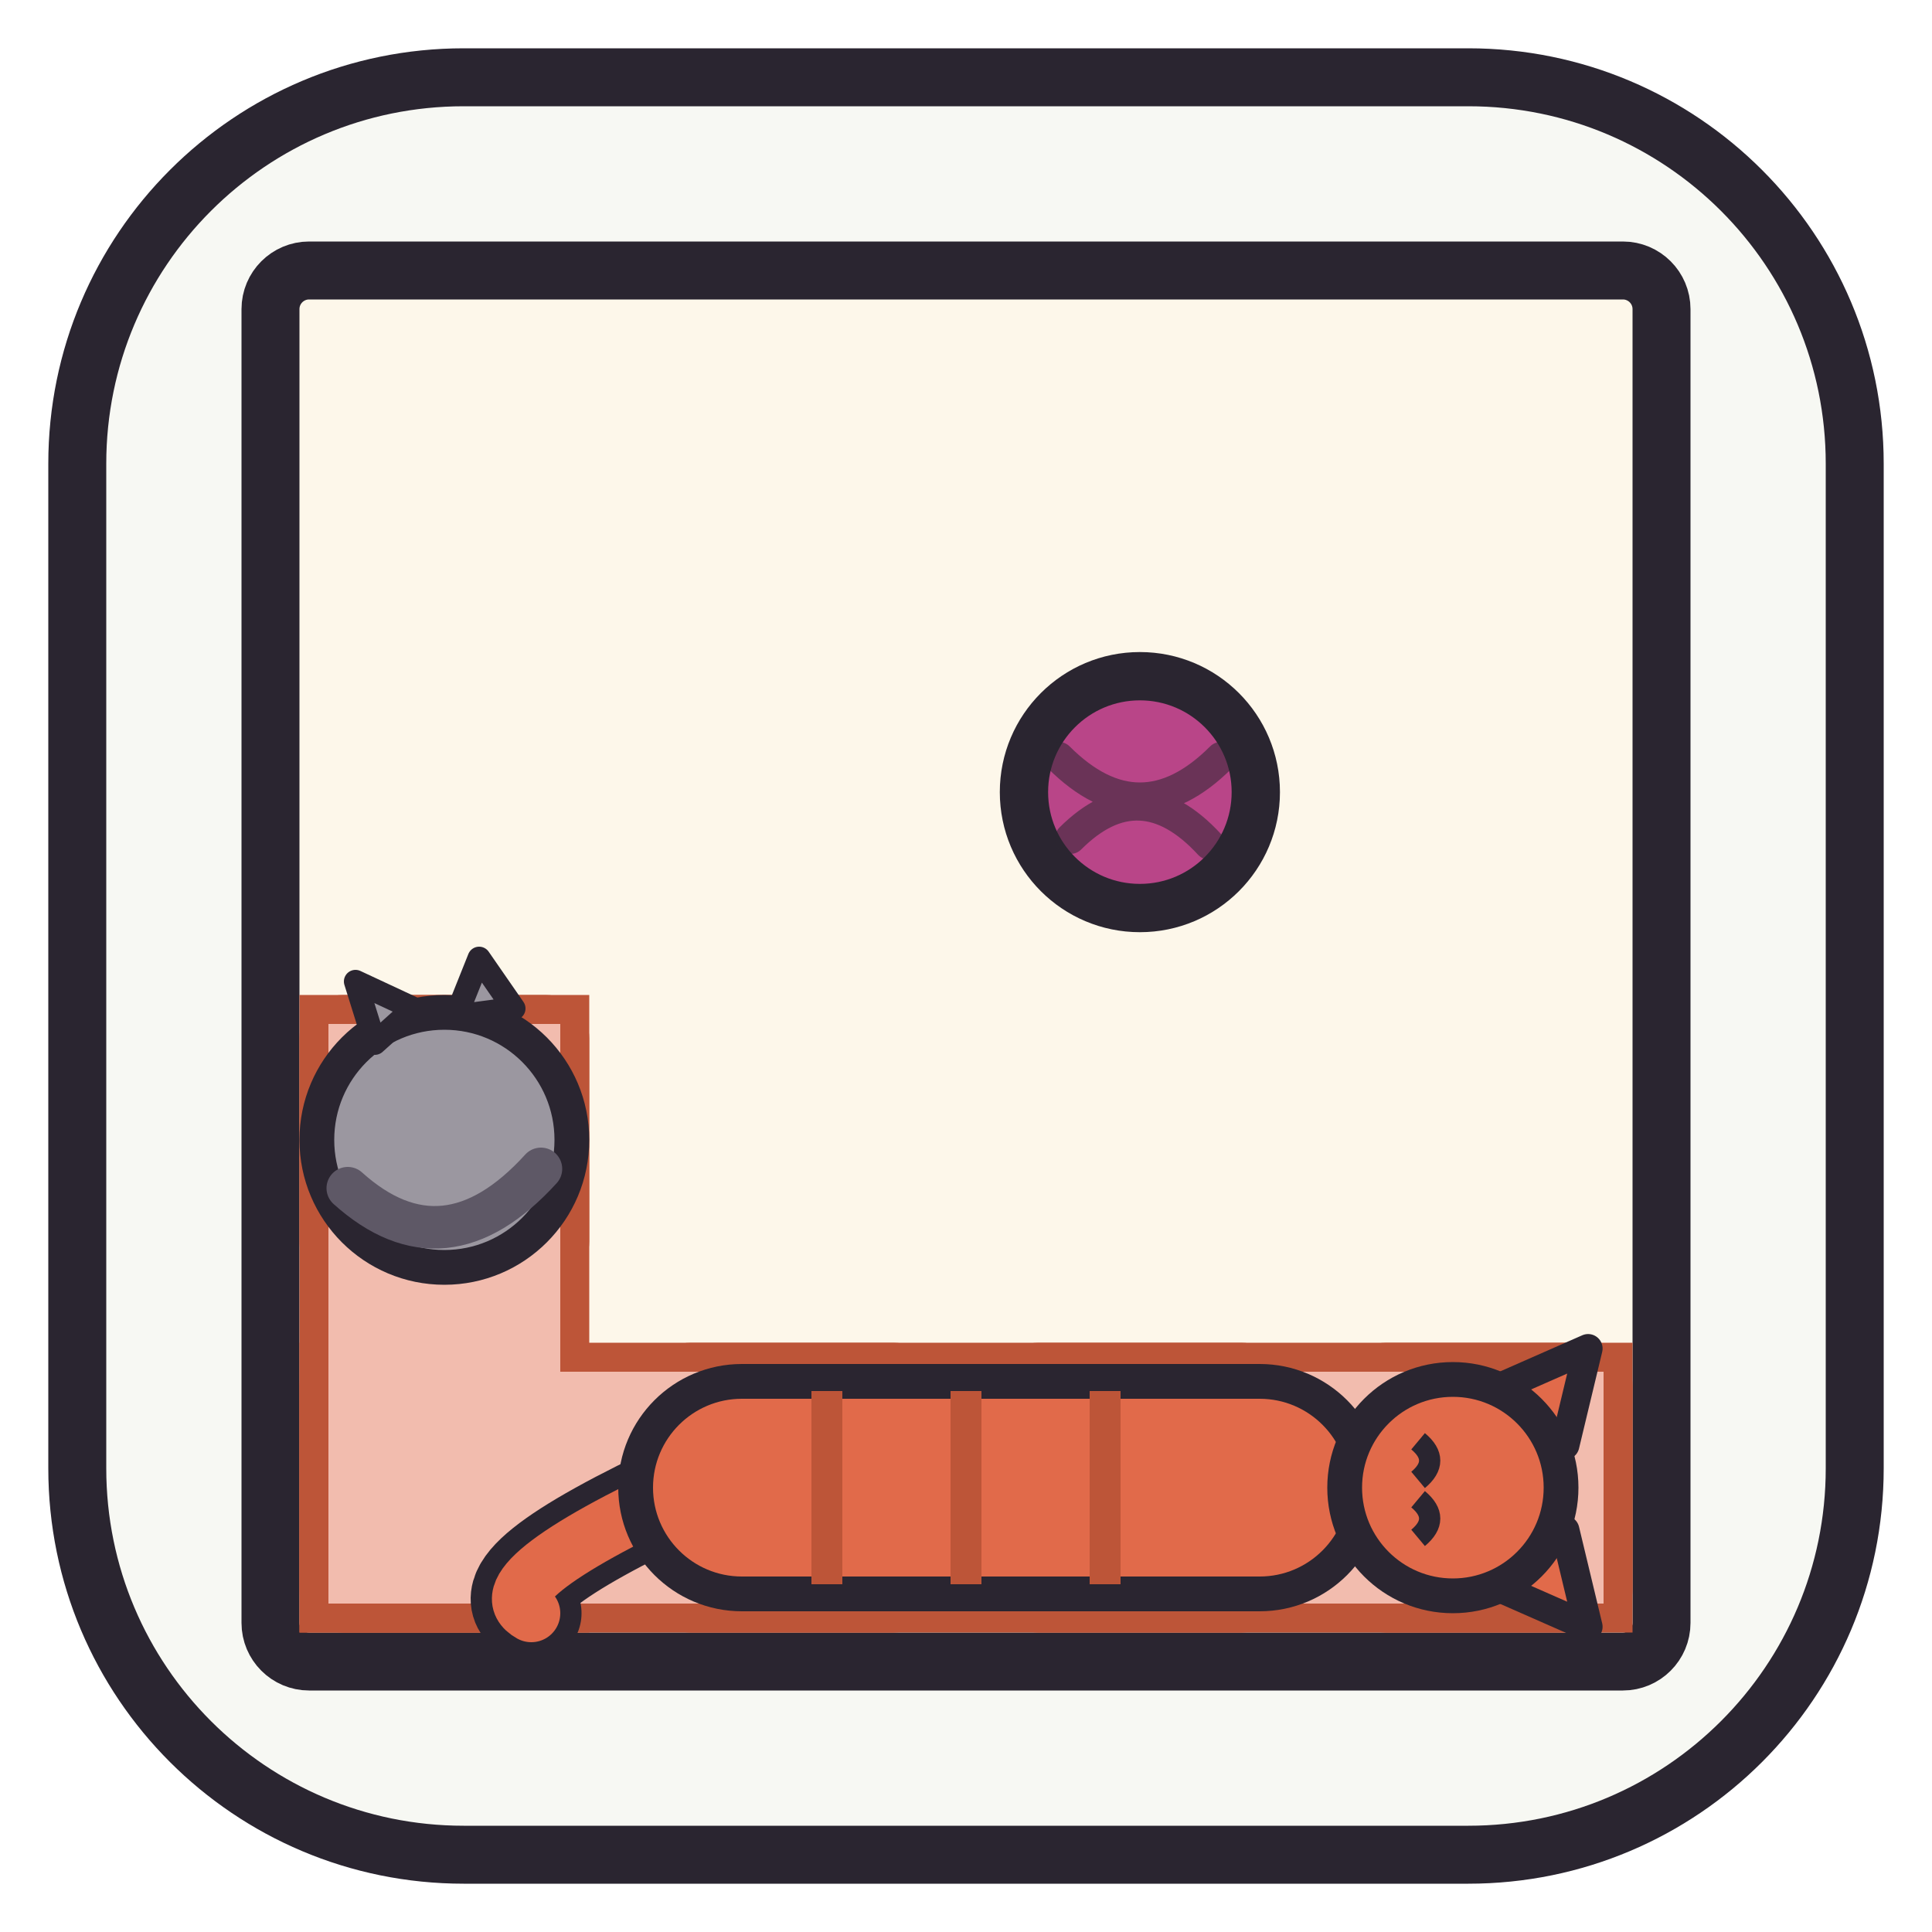
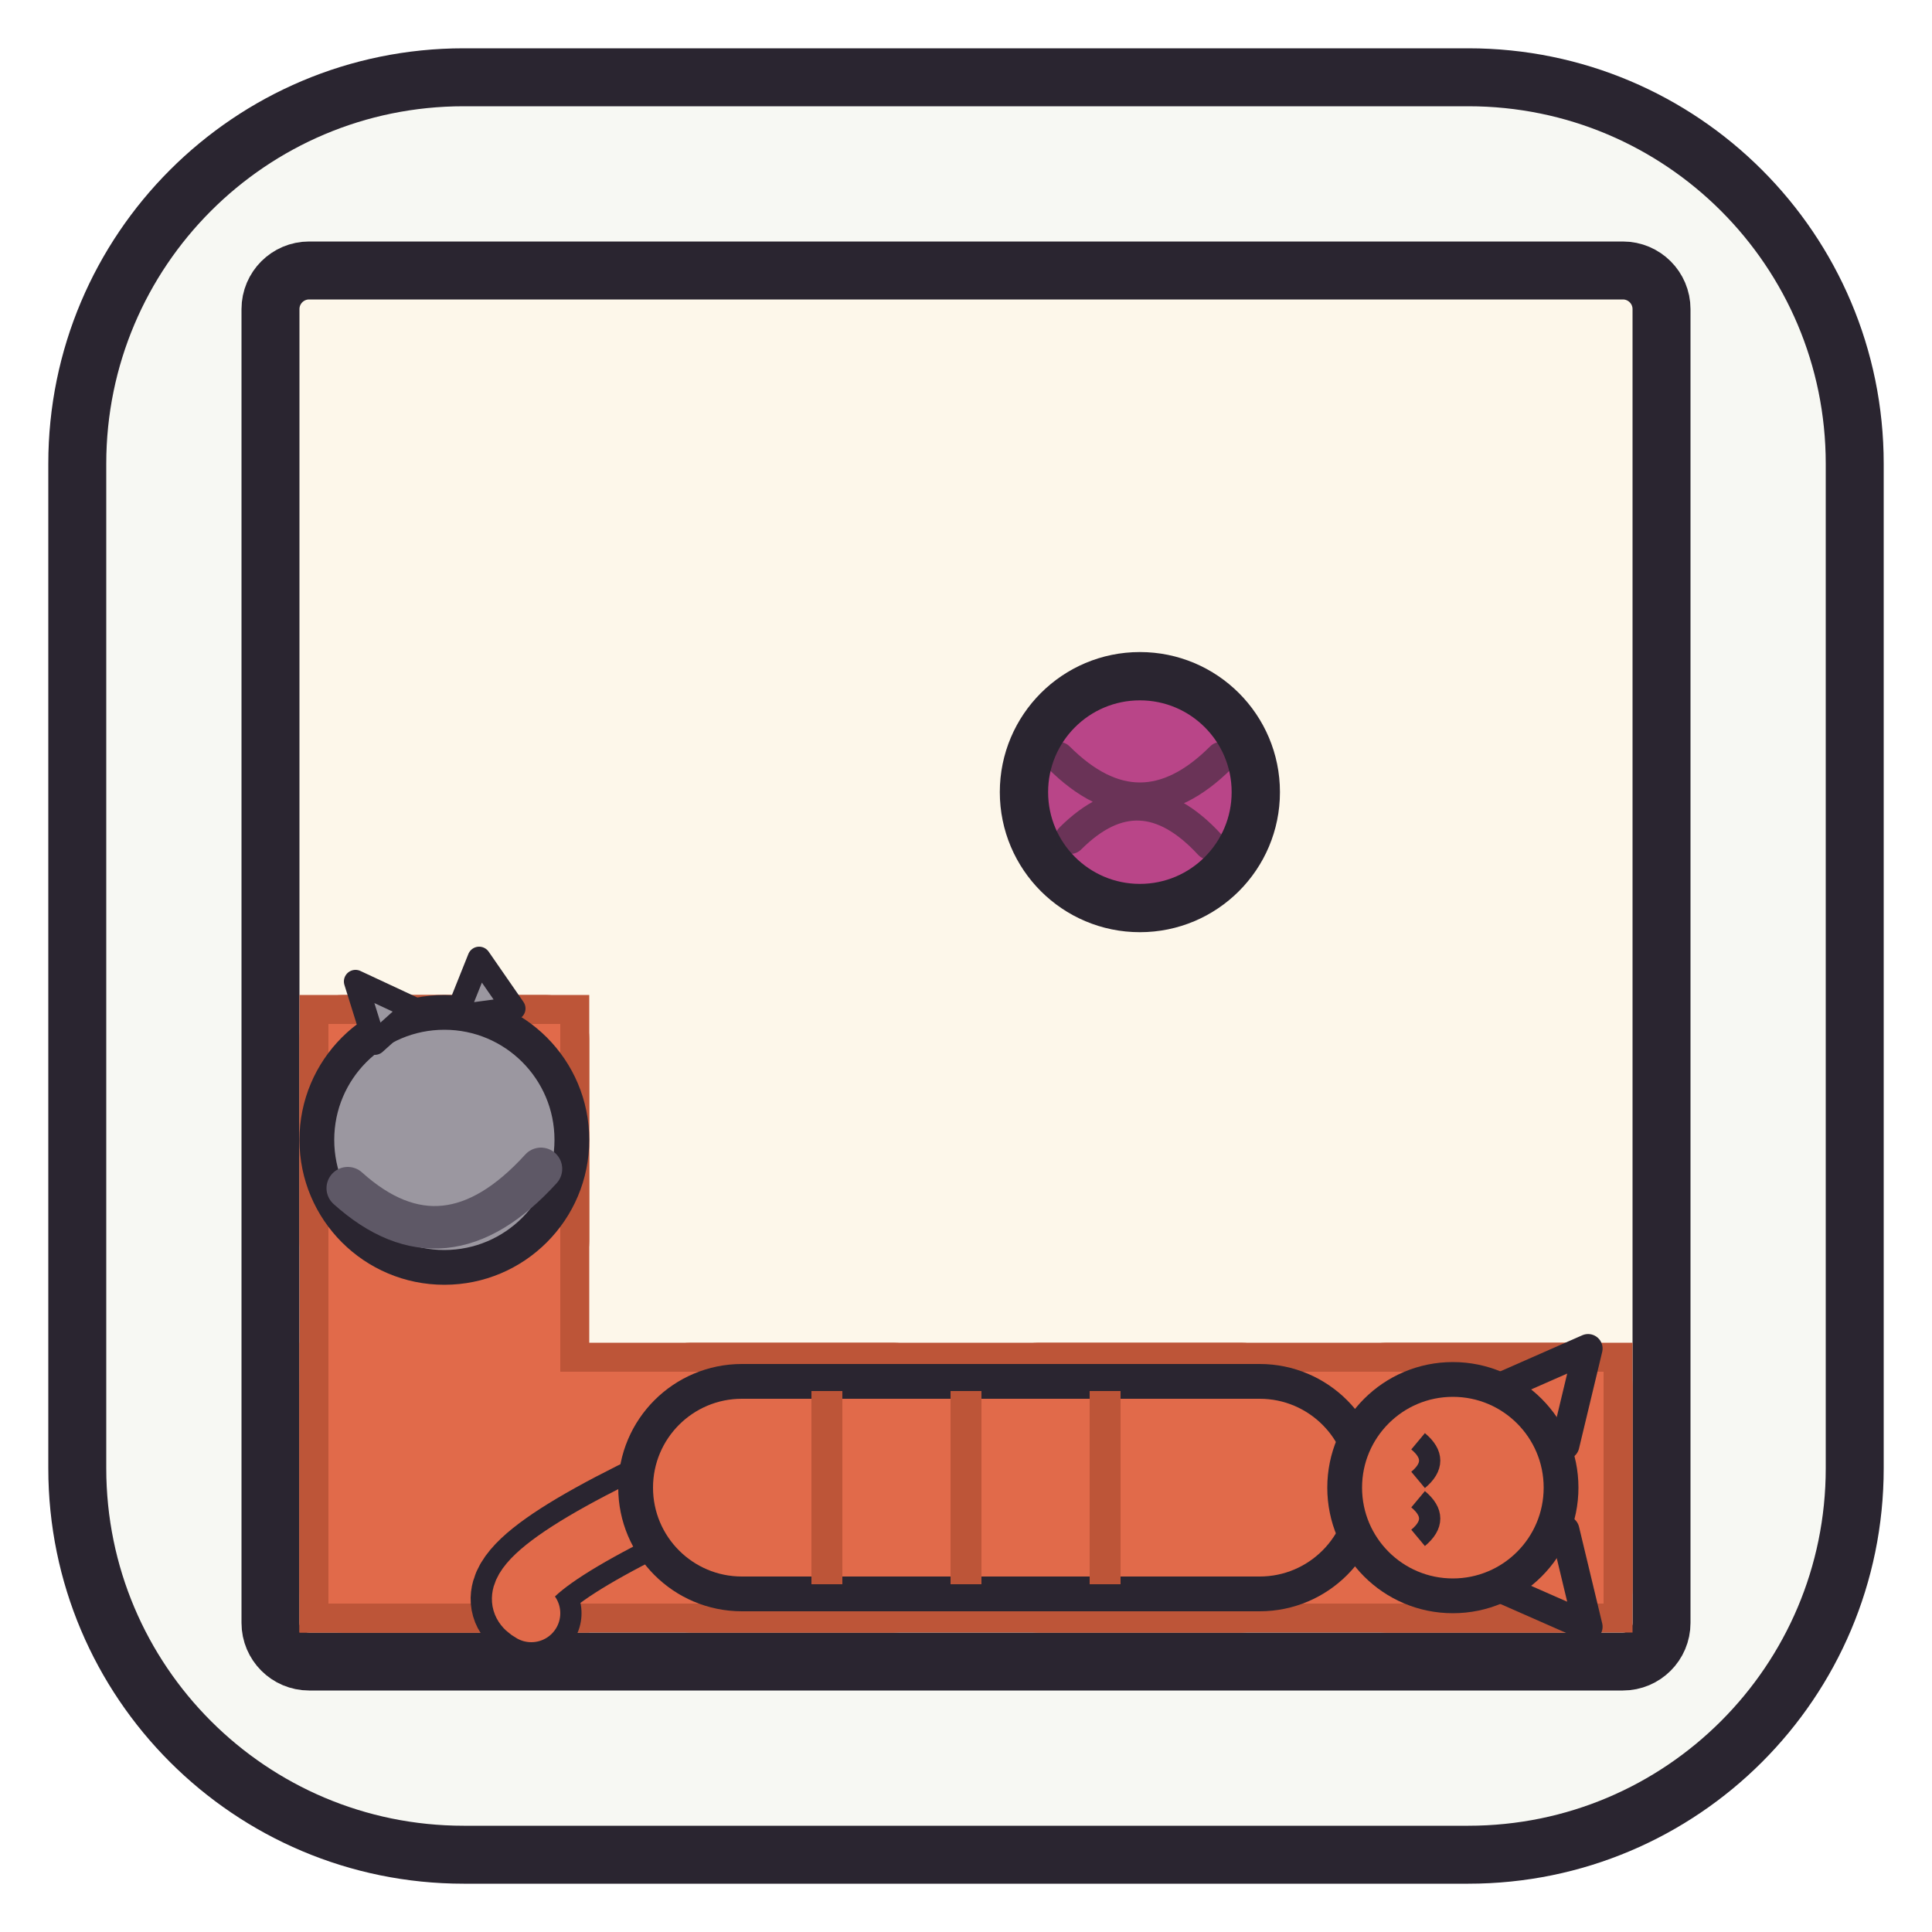
<svg xmlns="http://www.w3.org/2000/svg" viewBox="0 0 100 100">
  <rect x="4" y="4" width="92" height="92" rx="20" fill="#F7F8F3" stroke="#2A2530" stroke-width="3" />
  <rect x="14" y="14" width="18" height="18" fill="#FDF7EA" />
  <rect x="32" y="14" width="18" height="18" fill="#FDF7EA" />
  <rect x="50" y="14" width="18" height="18" fill="#FDF7EA" />
  <rect x="68" y="14" width="18" height="18" fill="#FDF7EA" />
  <rect x="14" y="32" width="18" height="18" fill="#FDF7EA" />
  <rect x="32" y="32" width="18" height="18" fill="#FDF7EA" />
  <rect x="50" y="32" width="18" height="18" fill="#FDF7EA" />
  <rect x="68" y="32" width="18" height="18" fill="#FDF7EA" />
  <rect x="14" y="50" width="18" height="18" fill="#FDF7EA" />
  <rect x="32" y="50" width="18" height="18" fill="#FDF7EA" />
  <rect x="50" y="50" width="18" height="18" fill="#FDF7EA" />
  <rect x="68" y="50" width="18" height="18" fill="#FDF7EA" />
  <rect x="14" y="68" width="18" height="18" fill="#FDF7EA" />
  <rect x="32" y="68" width="18" height="18" fill="#FDF7EA" />
  <rect x="50" y="68" width="18" height="18" fill="#FDF7EA" />
  <rect x="68" y="68" width="18" height="18" fill="#FDF7EA" />
  <rect x="14" y="14" width="72" height="72" fill="none" stroke="#2A2530" stroke-width="3" rx="2" />
  <rect x="15.5" y="51.5" width="15.0" height="15.0" rx="2.25" fill="#BD5538" />
  <rect x="15.5" y="69.5" width="15.0" height="15.0" rx="2.25" fill="#BD5538" />
  <rect x="33.5" y="69.5" width="15.0" height="15.0" rx="2.25" fill="#BD5538" />
  <rect x="51.5" y="69.5" width="15.0" height="15.0" rx="2.25" fill="#BD5538" />
  <rect x="69.5" y="69.5" width="15.0" height="15.0" rx="2.25" fill="#BD5538" />
  <rect x="15.5" y="69.5" width="69.0" height="15.0" fill="#BD5538" />
  <rect x="15.5" y="51.5" width="15.0" height="33.0" fill="#BD5538" />
-   <rect x="17" y="53" width="12" height="12" rx="1.5" fill="#F2BCAE" />
-   <rect x="17" y="71" width="12" height="12" rx="1.5" fill="#F2BCAE" />
-   <rect x="35" y="71" width="12" height="12" rx="1.5" fill="#F2BCAE" />
-   <rect x="53" y="71" width="12" height="12" rx="1.5" fill="#F2BCAE" />
-   <rect x="71" y="71" width="12" height="12" rx="1.5" fill="#F2BCAE" />
-   <rect x="17" y="71" width="66" height="12" fill="#F2BCAE" />
-   <rect x="17" y="53" width="12" height="30" fill="#F2BCAE" />
+   <rect x="17" y="53" width="12" height="12" rx="1.5" fill="#E16A4A" />
+   <rect x="17" y="71" width="12" height="12" rx="1.5" fill="#E16A4A" />
+   <rect x="35" y="71" width="12" height="12" rx="1.5" fill="#E16A4A" />
+   <rect x="53" y="71" width="12" height="12" rx="1.5" fill="#E16A4A" />
+   <rect x="71" y="71" width="12" height="12" rx="1.5" fill="#E16A4A" />
+   <rect x="17" y="71" width="66" height="12" fill="#E16A4A" />
+   <rect x="17" y="53" width="12" height="30" fill="#E16A4A" />
  <path d="M35.6 77.0Q24.8 82.0 27.5 83.5" fill="none" stroke="#2A2530" stroke-width="5.2" stroke-linecap="round" />
  <path d="M35.6 77.0Q24.8 82.0 27.5 83.5" fill="none" stroke="#E16A4A" stroke-width="3" stroke-linecap="round" />
  <rect x="32.9" y="71.5" width="37.8" height="11" rx="5.5" fill="#E16A4A" stroke="#2A2530" stroke-width="1.8" />
  <path d="M42.8 72.0v10M50 72.0v10M57.2 72.0v10" stroke="#BD5538" stroke-width="1.6" />
  <path d="M77.2 72.0l5 -2.2l-1.2 5Z M77.2 82.0l5 2.2l-1.2 -5Z" fill="#E16A4A" stroke="#2A2530" stroke-width="1.5" stroke-linejoin="round" />
  <circle cx="75.2" cy="77.0" r="5.6" fill="#E16A4A" stroke="#2A2530" stroke-width="1.8" />
  <path d="M73.4 74.6q1.2 1 0 2M73.4 77.6q1.2 1 0 2" fill="none" stroke="#2A2530" stroke-width="1.1" />
  <circle cx="23.0" cy="59.0" r="6.6" fill="#9B97A0" stroke="#2A2530" stroke-width="1.8" />
  <path d="M18.0 61.5Q23.0 66.0 28.0 60.5" fill="none" stroke="#5E5866" stroke-width="2.2" stroke-linecap="round" />
  <path d="M19.4 54.0l-1 -3.2l3 1.4Z M23.6 52.6l1.2 -3l1.8 2.6Z" fill="#9B97A0" stroke="#2A2530" stroke-width="1.2" stroke-linejoin="round" />
  <circle cx="59.0" cy="41.0" r="6" fill="#B94588" stroke="#2A2530" stroke-width="2.5" />
  <path d="M54.8 39.2Q59.0 43.4 63.2 39.2M55.4 43.4Q59.0 39.8 62.6 43.7" fill="none" stroke="#2A2530" stroke-width="1.6" stroke-linecap="round" opacity=".55" />
</svg>
